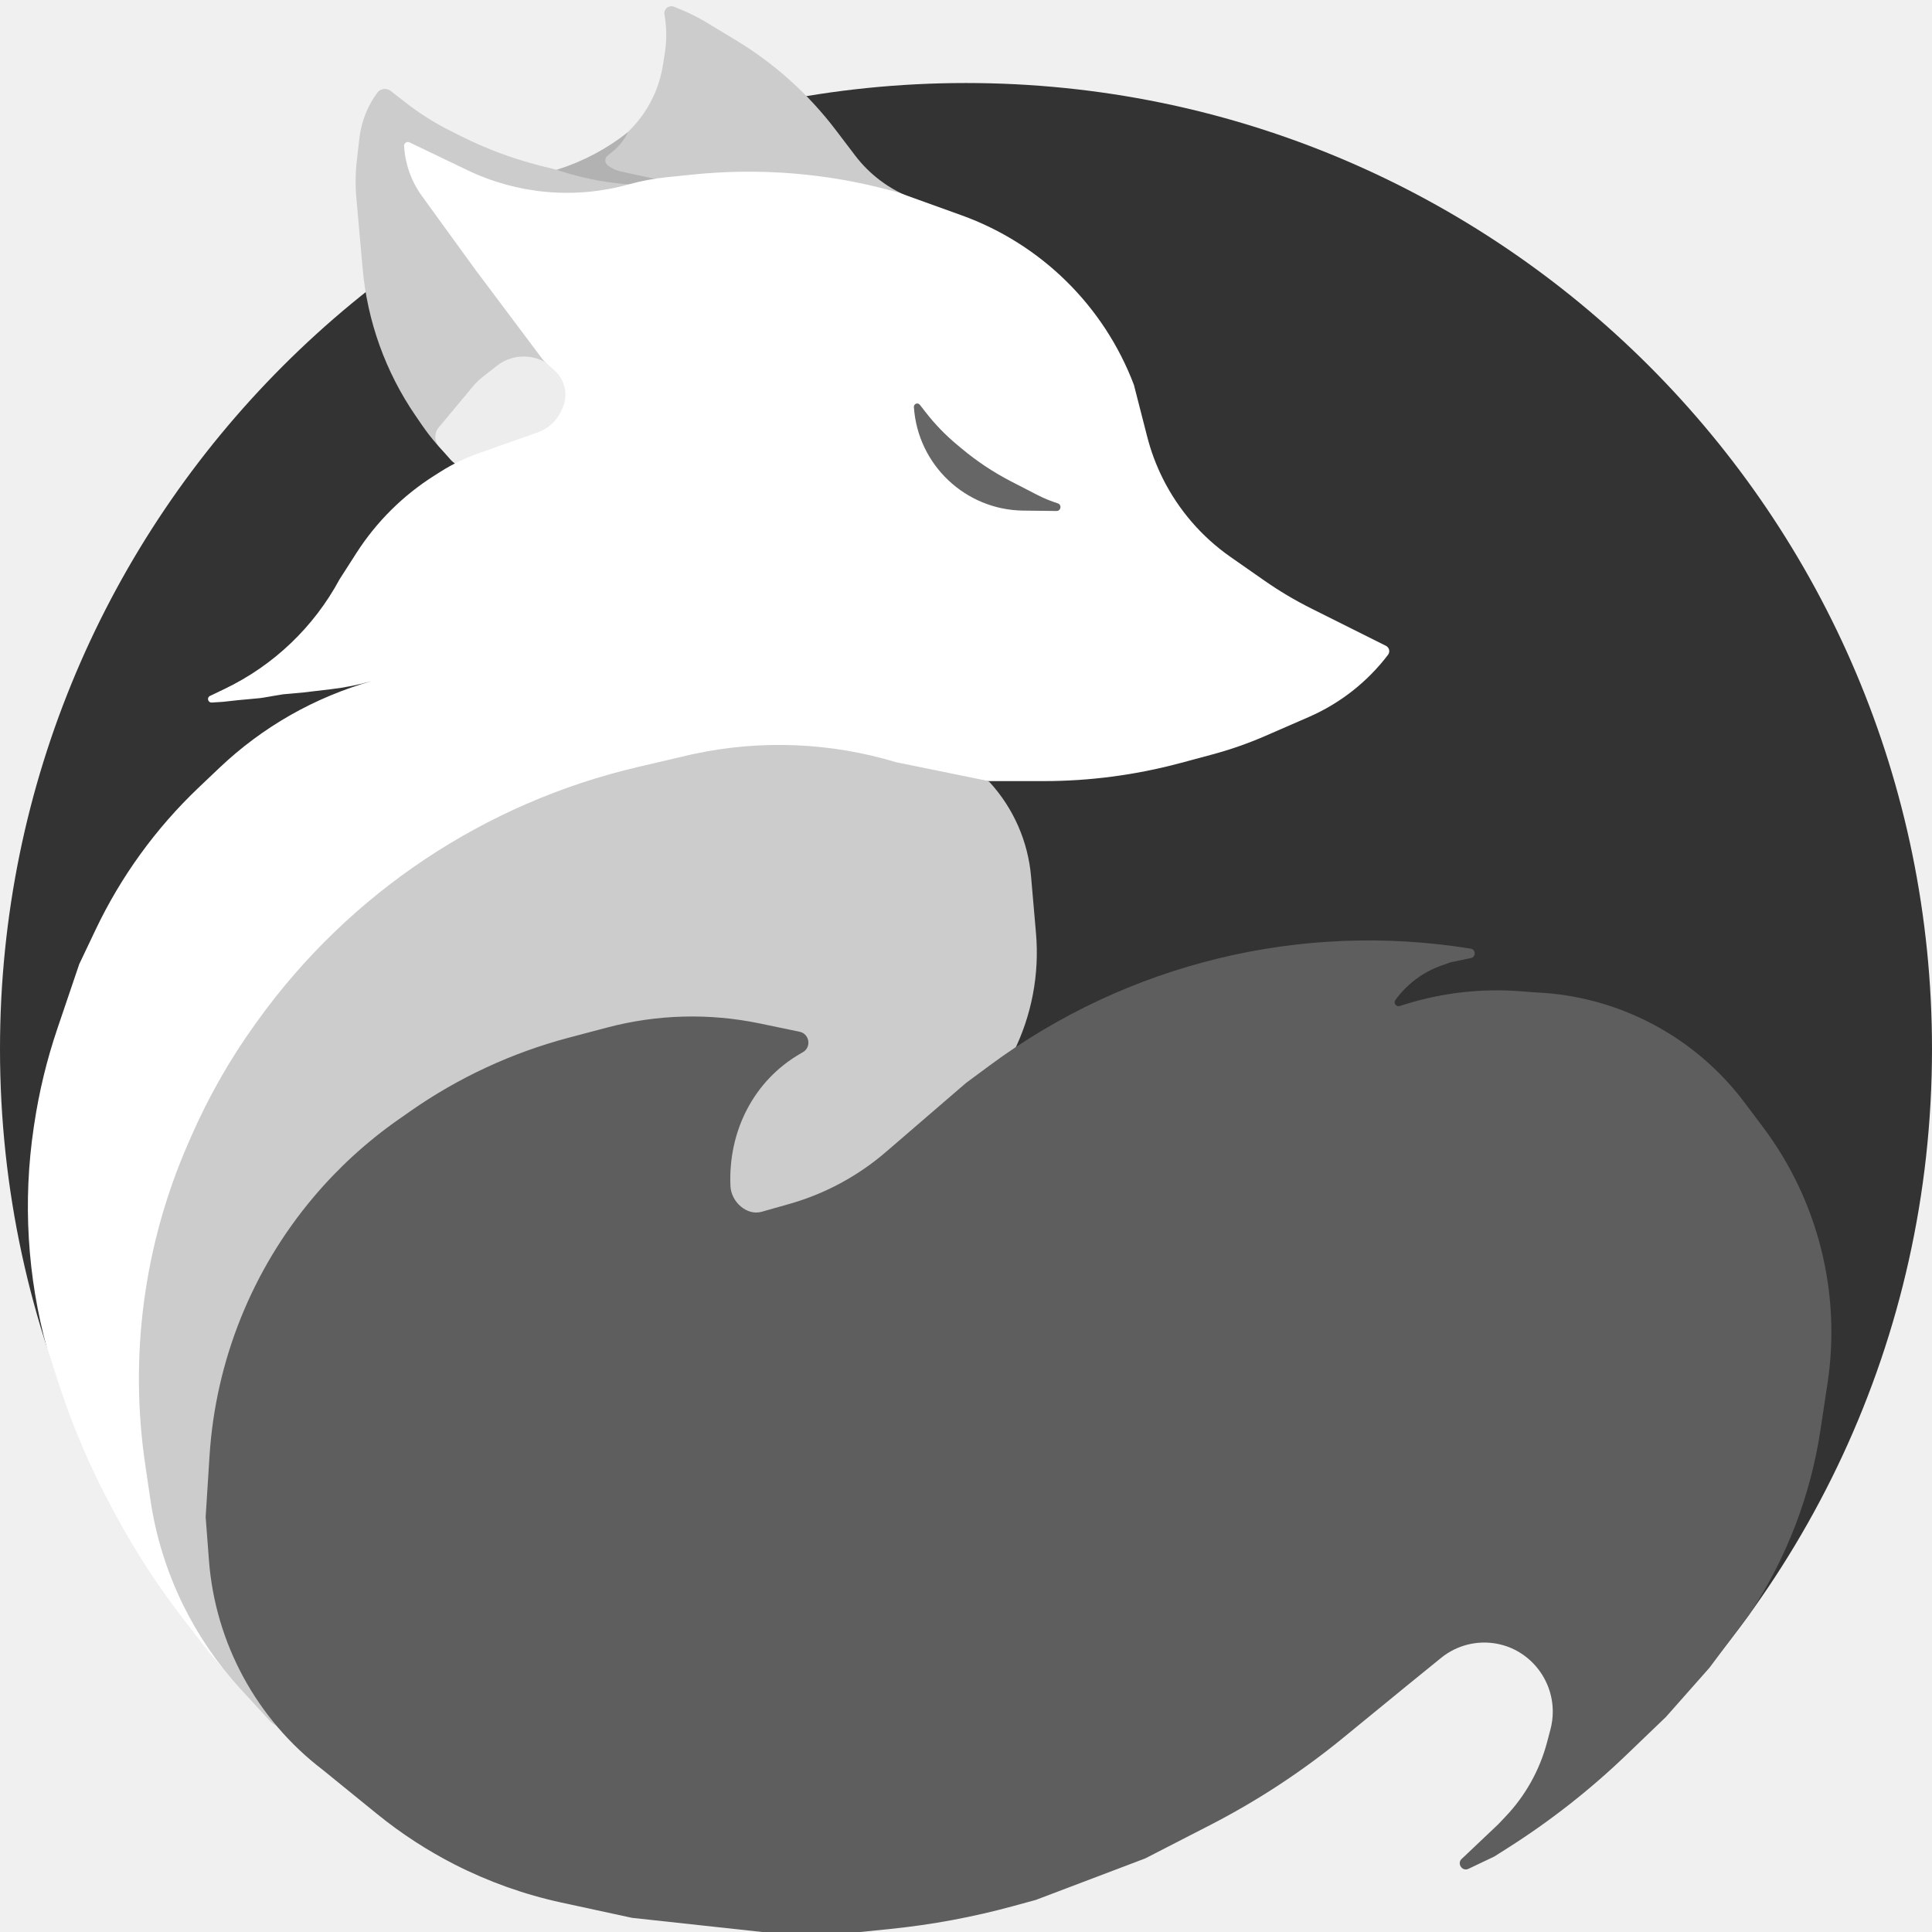
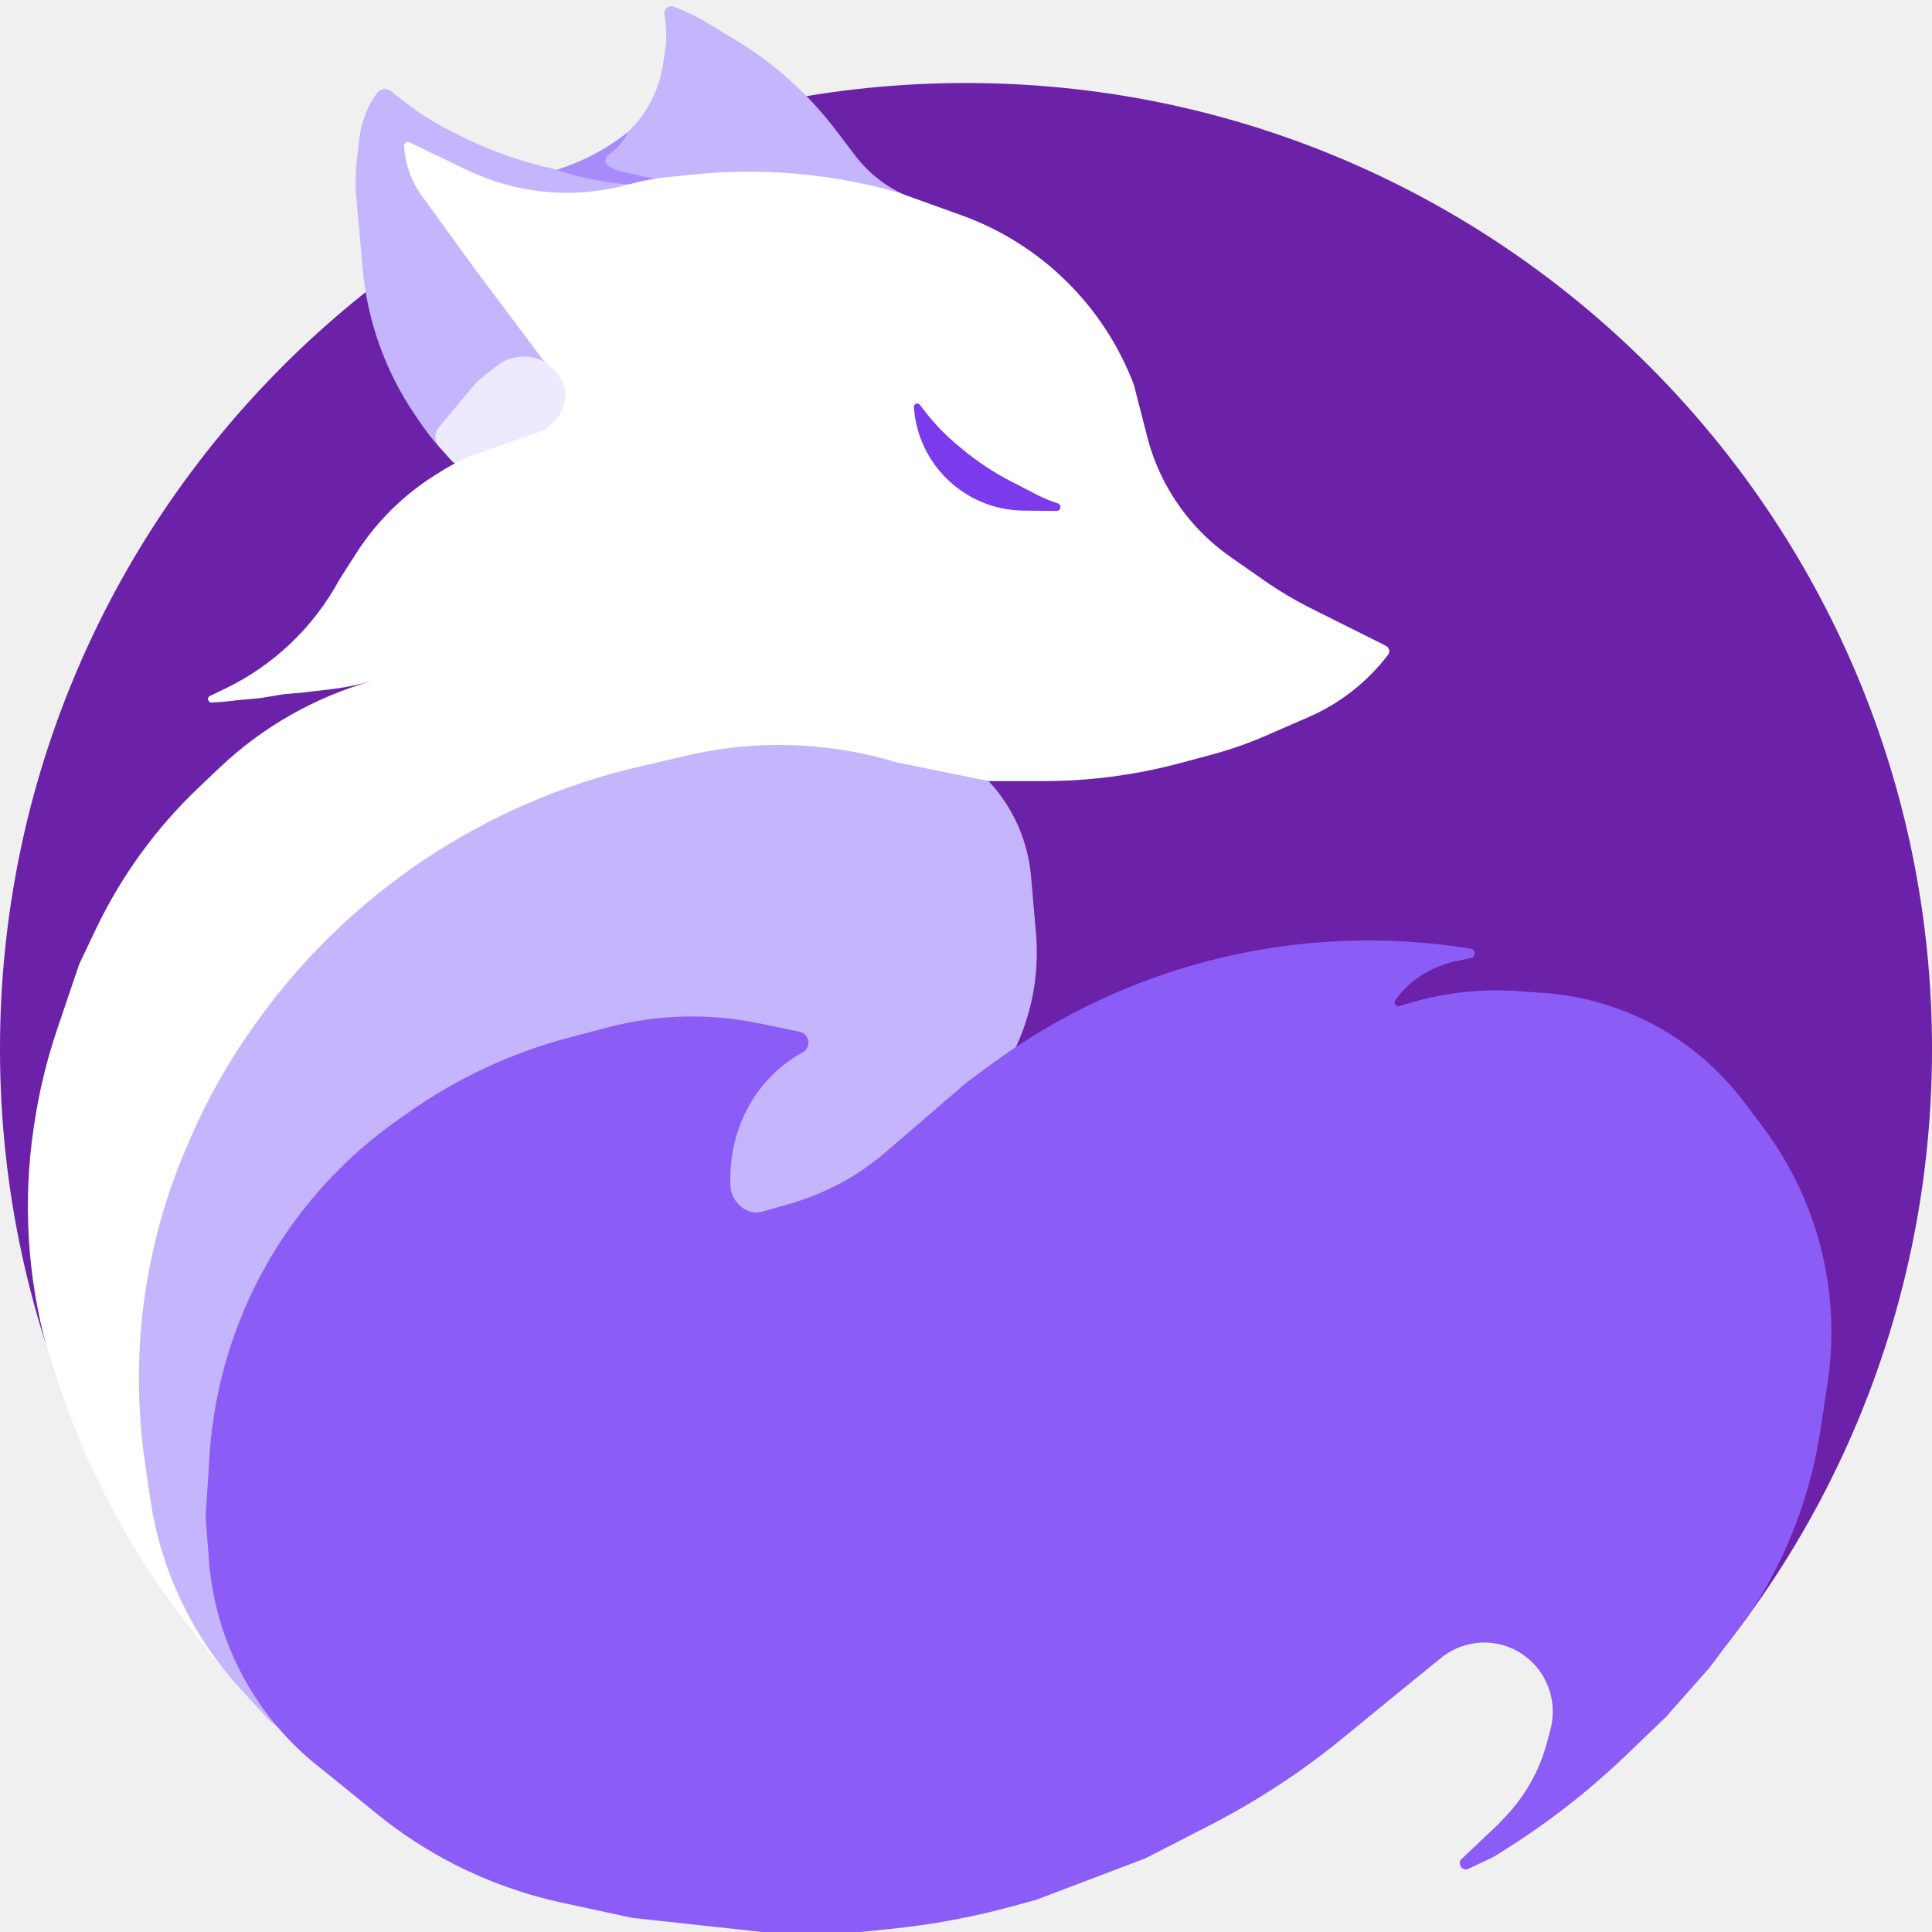
<svg xmlns="http://www.w3.org/2000/svg" width="512" height="512" viewBox="0 0 512 512" fill="none">
-   <path fill-rule="evenodd" clip-rule="evenodd" d="M424.404 470.816C478.089 423.889 512 354.905 512 278C512 136.615 397.385 22 256 22C114.615 22 0 136.615 0 278C0 352.658 31.958 419.851 82.941 466.646L83.177 465L419.144 355L424.404 470.816Z" fill="#333333" />
-   <path d="M189.915 52.741L144.5 46L151.303 43.907C155.402 42.645 159.248 40.672 162.662 38.077L163.73 37.265C167.845 34.138 171.12 30.036 173.259 25.33C174.414 22.788 175.224 20.103 175.665 17.345L176.173 14.17C176.72 10.747 176.692 7.257 176.09 3.844C175.834 2.394 177.279 1.232 178.64 1.793L180.498 2.558C182.829 3.518 185.084 4.654 187.242 5.957L194.965 10.62C205.229 16.817 214.226 24.902 221.48 34.448L226.616 41.205C228.529 43.723 230.783 45.962 233.313 47.86C236.088 49.941 239.164 51.587 242.435 52.742L246 54L227.274 54.749C214.785 55.249 202.278 54.576 189.915 52.741Z" fill="#CCCCCC" />
-   <path d="M178.321 93.006L191.79 68.384C191.922 68.143 191.93 67.853 191.812 67.604L187.22 57.936C184.337 51.867 178.219 48 171.5 48L170.23 47.956C161.437 47.653 152.704 46.383 144.188 44.169L142.504 43.731C135.521 41.915 128.746 39.373 122.293 36.146L119.446 34.723C115.159 32.58 111.099 30.012 107.325 27.058L103.55 24.104C102.428 23.227 100.803 23.451 99.961 24.599C97.365 28.138 95.738 32.294 95.24 36.654L94.553 42.657C94.185 45.877 94.145 49.127 94.432 52.355L96.103 71.159C97.347 85.15 102.175 98.584 110.123 110.165L111.825 112.645C114.267 116.203 117.113 119.466 120.306 122.369C120.756 122.778 121.329 123.03 121.936 123.084C145.029 125.156 167.194 113.348 178.321 93.006Z" fill="#CCCCCC" />
-   <path d="M127.378 123.538L143.376 116.613C150.438 113.557 152.588 104.577 147.676 98.653C143.683 93.838 136.58 93.08 131.661 96.945L127.867 99.926C126.958 100.64 126.127 101.448 125.387 102.336L116.263 113.284C114.982 114.822 115.084 117.084 116.5 118.5L119.318 121.721C119.77 122.237 120.296 122.685 120.878 123.049C122.833 124.271 125.263 124.453 127.378 123.538Z" fill="#EDEDED" />
-   <path d="M147.988 44.844L147.5 45L148.962 45.465C155.294 47.48 161.861 48.66 168.498 48.976C168.83 48.992 169.163 48.953 169.483 48.862L172.5 48L174 47.5L164.419 45.417C163.158 45.143 161.982 44.569 160.991 43.743C160.218 43.098 160.223 41.908 161.002 41.271L162.423 40.108C164.12 38.72 165.493 36.976 166.444 35C160.934 39.364 154.682 42.699 147.988 44.844Z" fill="#B2B2B2" />
+   <path fill-rule="evenodd" clip-rule="evenodd" d="M424.404 470.816C478.089 423.889 512 354.905 512 278C512 136.615 397.385 22 256 22C114.615 22 0 136.615 0 278C0 352.658 31.958 419.851 82.941 466.646L83.177 465L419.144 355L424.404 470.816Z" fill="#6B21A8" />
+   <path d="M189.915 52.741L144.5 46L151.303 43.907C155.402 42.645 159.248 40.672 162.662 38.077L163.73 37.265C167.845 34.138 171.12 30.036 173.259 25.33C174.414 22.788 175.224 20.103 175.665 17.345L176.173 14.17C176.72 10.747 176.692 7.257 176.09 3.844C175.834 2.394 177.279 1.232 178.64 1.793L180.498 2.558C182.829 3.518 185.084 4.654 187.242 5.957L194.965 10.62C205.229 16.817 214.226 24.902 221.48 34.448L226.616 41.205C228.529 43.723 230.783 45.962 233.313 47.86C236.088 49.941 239.164 51.587 242.435 52.742L246 54L227.274 54.749C214.785 55.249 202.278 54.576 189.915 52.741Z" fill="#C4B5FD" />
+   <path d="M178.321 93.006L191.79 68.384C191.922 68.143 191.93 67.853 191.812 67.604L187.22 57.936C184.337 51.867 178.219 48 171.5 48L170.23 47.956C161.437 47.653 152.704 46.383 144.188 44.169L142.504 43.731C135.521 41.915 128.746 39.373 122.293 36.146L119.446 34.723C115.159 32.58 111.099 30.012 107.325 27.058L103.55 24.104C102.428 23.227 100.803 23.451 99.961 24.599C97.365 28.138 95.738 32.294 95.24 36.654L94.553 42.657C94.185 45.877 94.145 49.127 94.432 52.355L96.103 71.159C97.347 85.15 102.175 98.584 110.123 110.165L111.825 112.645C114.267 116.203 117.113 119.466 120.306 122.369C120.756 122.778 121.329 123.03 121.936 123.084C145.029 125.156 167.194 113.348 178.321 93.006Z" fill="#C4B5FD" />
+   <path d="M127.378 123.538L143.376 116.613C150.438 113.557 152.588 104.577 147.676 98.653C143.683 93.838 136.58 93.08 131.661 96.945L127.867 99.926C126.958 100.64 126.127 101.448 125.387 102.336L116.263 113.284C114.982 114.822 115.084 117.084 116.5 118.5L119.318 121.721C119.77 122.237 120.296 122.685 120.878 123.049C122.833 124.271 125.263 124.453 127.378 123.538Z" fill="#EDE9FE" />
+   <path d="M147.988 44.844L147.5 45L148.962 45.465C155.294 47.48 161.861 48.66 168.498 48.976C168.83 48.992 169.163 48.953 169.483 48.862L172.5 48L174 47.5L164.419 45.417C163.158 45.143 161.982 44.569 160.991 43.743C160.218 43.098 160.223 41.908 161.002 41.271L162.423 40.108C164.12 38.72 165.493 36.976 166.444 35C160.934 39.364 154.682 42.699 147.988 44.844Z" fill="#A78BFA" />
  <path d="M202.776 219.428L72.29 452.693C71.643 453.851 70.069 454.069 69.131 453.131L66.5 450.5L55.5 438L48.489 428.927C41.841 420.323 35.905 411.192 30.741 401.624L29.743 399.775C24.258 389.611 19.663 378.991 16.011 368.034L12.5 357.5C7.225 338.379 6.014 318.365 8.946 298.747L9.07 297.919C10.354 289.323 12.403 280.86 15.194 272.629L21 255.5L25.333 246.385C32.054 232.249 41.319 219.472 52.667 208.691L58.172 203.462C69.553 192.65 83.394 184.769 98.5 180.5C94.967 181.498 91.361 182.216 87.715 182.647L80.5 183.5L75 184L69 185L63 185.561L59 186L56.119 186.18C55.193 186.238 54.758 185.057 55.5 184.5L55.5 184.5L59.527 182.57C72.507 176.351 83.177 166.172 90 153.5L94.448 146.562C99.751 138.288 106.807 131.28 115.116 126.032L116.833 124.948C119.935 122.989 123.246 121.384 126.705 120.163L142.446 114.607C145.348 113.583 147.69 111.39 148.903 108.561L149.143 108C149.705 106.687 149.932 105.255 149.803 103.833C149.608 101.689 148.616 99.697 147.023 98.249L144.256 95.733C144.086 95.578 143.93 95.407 143.792 95.223L126 71.5L111.803 51.931C108.994 48.059 107.359 43.46 107.094 38.683C107.051 37.926 107.836 37.401 108.52 37.73L123.881 45.103C137.174 51.483 152.33 52.825 166.537 48.879C169.84 47.961 173.214 47.324 176.624 46.974L183.675 46.251C201.406 44.433 219.32 45.905 236.516 50.595L238 51L254.798 57.047C275.869 64.633 292.567 81.057 300.5 102L304.022 115.734C305.004 119.567 306.392 123.285 308.162 126.824C312.321 135.142 318.495 142.289 326.121 147.613L335.084 153.87C339.023 156.62 343.157 159.078 347.453 161.227L367.289 171.145C368.178 171.589 368.444 172.732 367.843 173.523C362.372 180.721 355.148 186.395 346.859 190.005L335.371 195.008C330.797 197 326.081 198.65 321.262 199.945L312.822 202.212C300.992 205.39 288.796 207 276.546 207H256.333C252.148 207 248.001 206.213 244.108 204.679C228.581 198.562 210.923 204.863 202.776 219.428Z" fill="white" />
-   <path d="M271.185 135.316L279.987 135.418C281.182 135.432 281.452 133.748 280.312 133.388C278.441 132.797 276.623 132.048 274.879 131.15L268.008 127.61C263.35 125.211 258.969 122.308 254.944 118.953L253.592 117.827C250.54 115.283 247.77 112.418 245.33 109.282L243.768 107.273C243.234 106.586 242.134 107.005 242.192 107.873C243.212 123.186 255.839 135.138 271.185 135.316Z" fill="#666666" />
-   <path d="M82.223 456.395L231.313 323.4C245.367 310.863 257.58 296.403 267.59 280.45L268.5 279C273.404 269.192 275.497 258.217 274.547 247.293L273.24 232.258C272.436 223.009 268.618 214.28 262.373 207.41C262.131 207.144 261.81 206.961 261.457 206.889L237.5 202C220.117 196.752 201.688 195.995 183.933 199.8L183 200L169.06 203.259C128.405 212.763 92.574 236.685 68.212 270.592L67.597 271.447C60.885 280.789 55.182 290.817 50.586 301.362L49.765 303.245C38.154 329.881 34.241 359.238 38.468 387.985L39.851 397.387C41.275 407.07 44.193 416.474 48.501 425.262C52.48 433.379 57.601 440.883 63.709 447.547L71.318 455.847C74.191 458.981 79.05 459.225 82.223 456.395Z" fill="#CCCCCC" />
-   <path d="M212.749 278.858L212.267 279.133C199.686 286.322 192.918 299.892 193.58 314.367C193.768 318.484 197.893 322.255 201.858 321.132L209.163 319.062C218.607 316.386 227.353 311.681 234.789 305.274L256 287L262.292 282.343C298.871 255.269 344.833 244.113 389.754 251.405C391.14 251.63 391.184 253.607 389.81 253.894L384.5 255L382.093 255.842C377.15 257.572 372.856 260.776 369.79 265.022C369.214 265.819 369.982 266.89 370.922 266.601L372.663 266.065C382.467 263.049 392.751 261.904 402.978 262.691L407 263C428.843 263.95 449.114 274.626 462.254 292.1L467.179 298.65C481.776 318.063 487.953 342.53 484.319 366.545L482.421 379.087C479.837 396.163 473.618 412.486 464.184 426.952L463.5 428L453 442L441.5 455L430.965 465.114C421.346 474.348 410.827 482.597 399.567 489.738L396 492L389.175 495.25C387.417 496.087 385.95 493.678 387.5 492.5L397 483.5L398.953 481.449C404.232 475.906 408.027 469.12 409.986 461.721L410.889 458.309C411.295 456.776 411.5 455.174 411.5 453.588C411.5 444.909 405.354 437.298 396.836 435.631C391.554 434.597 386.085 435.962 381.907 439.356L372.5 447L355.894 460.587C344.995 469.504 333.185 477.245 320.66 483.682L303.5 492.5L274.5 503.5L268.412 505.16C257.822 508.049 247.012 510.06 236.092 511.174L228 512H202L167.5 508.25L148.832 504.21C138.985 502.079 129.456 498.682 120.482 494.103C113.181 490.378 106.293 485.894 99.931 480.725L85.5 469C68.005 455.64 57.045 435.448 55.375 413.498L54.5 402L55.529 385.822C57.134 360.608 66.791 336.576 83.079 317.263C89.665 309.454 97.238 302.534 105.606 296.675L108.677 294.526C121.458 285.579 135.72 278.961 150.805 274.976L160.947 272.297C174.135 268.813 187.952 268.445 201.307 271.22L211.887 273.418C214.542 273.97 215.103 277.513 212.749 278.858Z" fill="#5E5E5E" />
+   <path d="M271.185 135.316L279.987 135.418C281.182 135.432 281.452 133.748 280.312 133.388C278.441 132.797 276.623 132.048 274.879 131.15L268.008 127.61C263.35 125.211 258.969 122.308 254.944 118.953L253.592 117.827C250.54 115.283 247.77 112.418 245.33 109.282L243.768 107.273C243.234 106.586 242.134 107.005 242.192 107.873C243.212 123.186 255.839 135.138 271.185 135.316Z" fill="#7C3AED" />
+   <path d="M82.223 456.395L231.313 323.4C245.367 310.863 257.58 296.403 267.59 280.45L268.5 279C273.404 269.192 275.497 258.217 274.547 247.293L273.24 232.258C272.436 223.009 268.618 214.28 262.373 207.41C262.131 207.144 261.81 206.961 261.457 206.889L237.5 202C220.117 196.752 201.688 195.995 183.933 199.8L183 200L169.06 203.259C128.405 212.763 92.574 236.685 68.212 270.592L67.597 271.447C60.885 280.789 55.182 290.817 50.586 301.362L49.765 303.245C38.154 329.881 34.241 359.238 38.468 387.985L39.851 397.387C41.275 407.07 44.193 416.474 48.501 425.262C52.48 433.379 57.601 440.883 63.709 447.547L71.318 455.847C74.191 458.981 79.05 459.225 82.223 456.395Z" fill="#C4B5FD" />
+   <path d="M212.749 278.858L212.267 279.133C199.686 286.322 192.918 299.892 193.58 314.367C193.768 318.484 197.893 322.255 201.858 321.132L209.163 319.062C218.607 316.386 227.353 311.681 234.789 305.274L256 287L262.292 282.343C298.871 255.269 344.833 244.113 389.754 251.405C391.14 251.63 391.184 253.607 389.81 253.894L384.5 255L382.093 255.842C377.15 257.572 372.856 260.776 369.79 265.022C369.214 265.819 369.982 266.89 370.922 266.601L372.663 266.065C382.467 263.049 392.751 261.904 402.978 262.691L407 263C428.843 263.95 449.114 274.626 462.254 292.1L467.179 298.65C481.776 318.063 487.953 342.53 484.319 366.545L482.421 379.087C479.837 396.163 473.618 412.486 464.184 426.952L463.5 428L453 442L441.5 455L430.965 465.114C421.346 474.348 410.827 482.597 399.567 489.738L396 492L389.175 495.25C387.417 496.087 385.95 493.678 387.5 492.5L397 483.5L398.953 481.449C404.232 475.906 408.027 469.12 409.986 461.721L410.889 458.309C411.295 456.776 411.5 455.174 411.5 453.588C411.5 444.909 405.354 437.298 396.836 435.631C391.554 434.597 386.085 435.962 381.907 439.356L372.5 447L355.894 460.587C344.995 469.504 333.185 477.245 320.66 483.682L303.5 492.5L274.5 503.5L268.412 505.16C257.822 508.049 247.012 510.06 236.092 511.174L228 512H202L167.5 508.25L148.832 504.21C138.985 502.079 129.456 498.682 120.482 494.103C113.181 490.378 106.293 485.894 99.931 480.725L85.5 469C68.005 455.64 57.045 435.448 55.375 413.498L54.5 402L55.529 385.822C57.134 360.608 66.791 336.576 83.079 317.263C89.665 309.454 97.238 302.534 105.606 296.675L108.677 294.526C121.458 285.579 135.72 278.961 150.805 274.976L160.947 272.297C174.135 268.813 187.952 268.445 201.307 271.22L211.887 273.418C214.542 273.97 215.103 277.513 212.749 278.858Z" fill="#8B5CF6" />
</svg>
